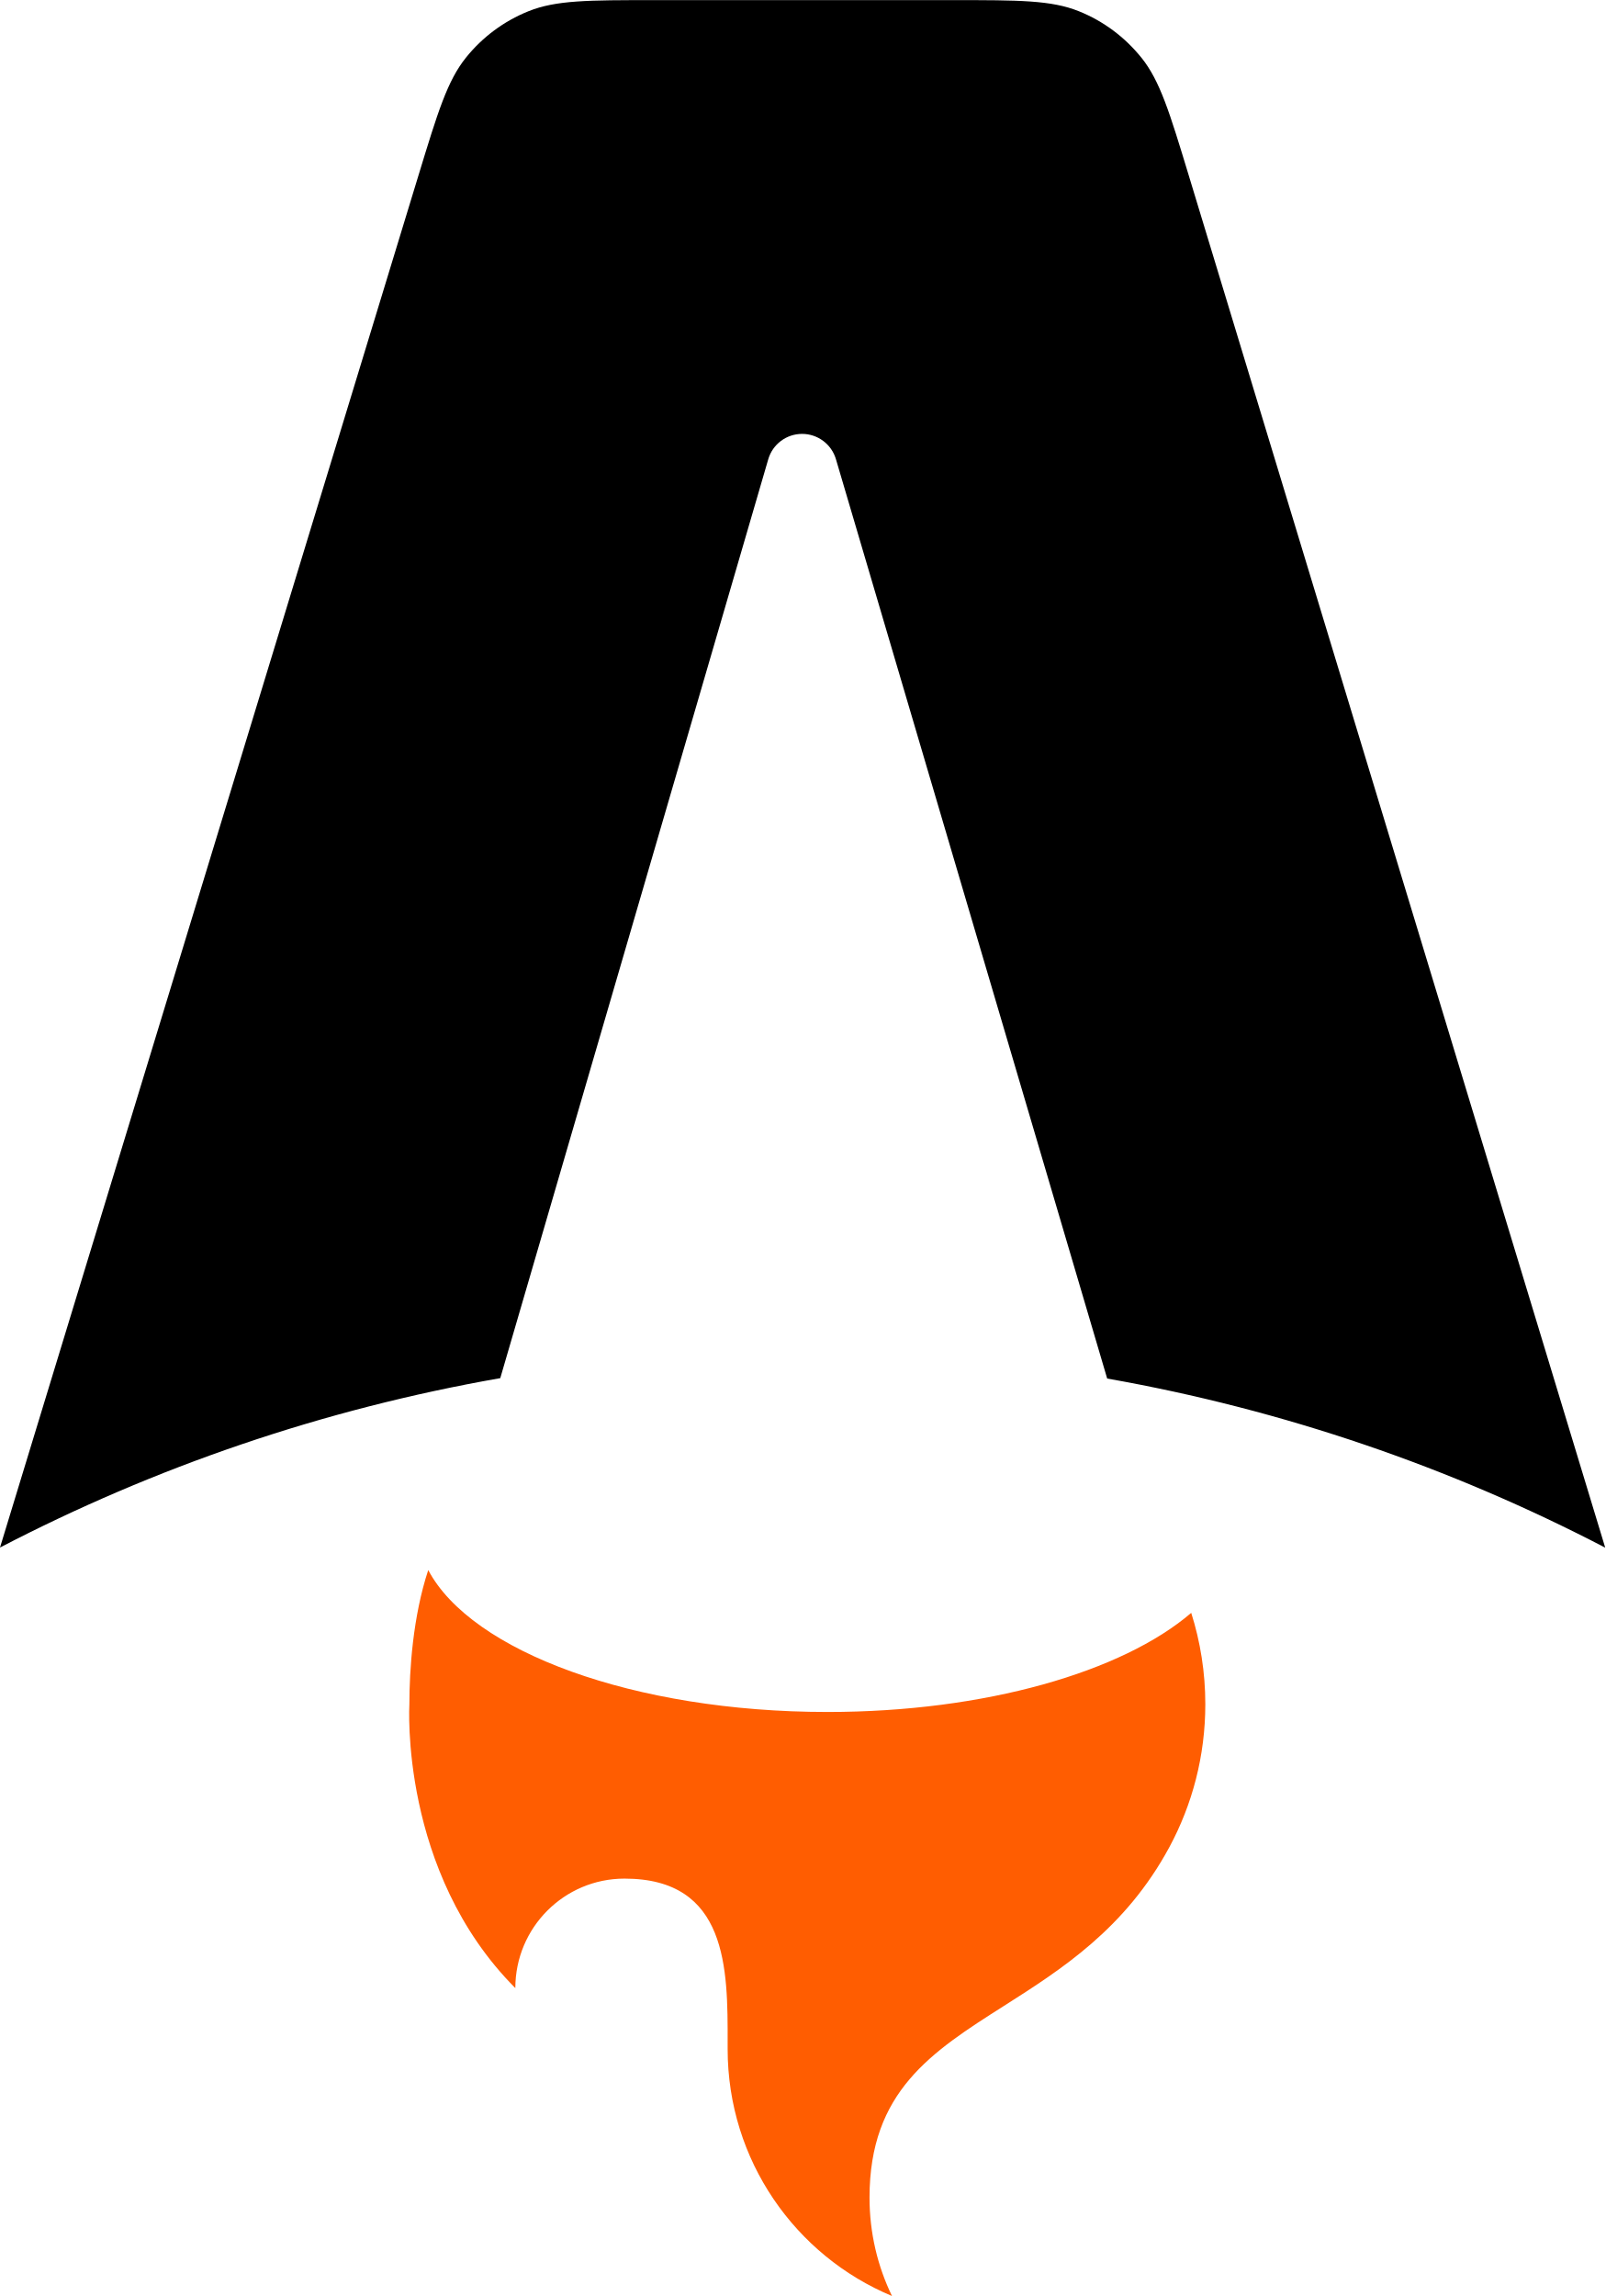
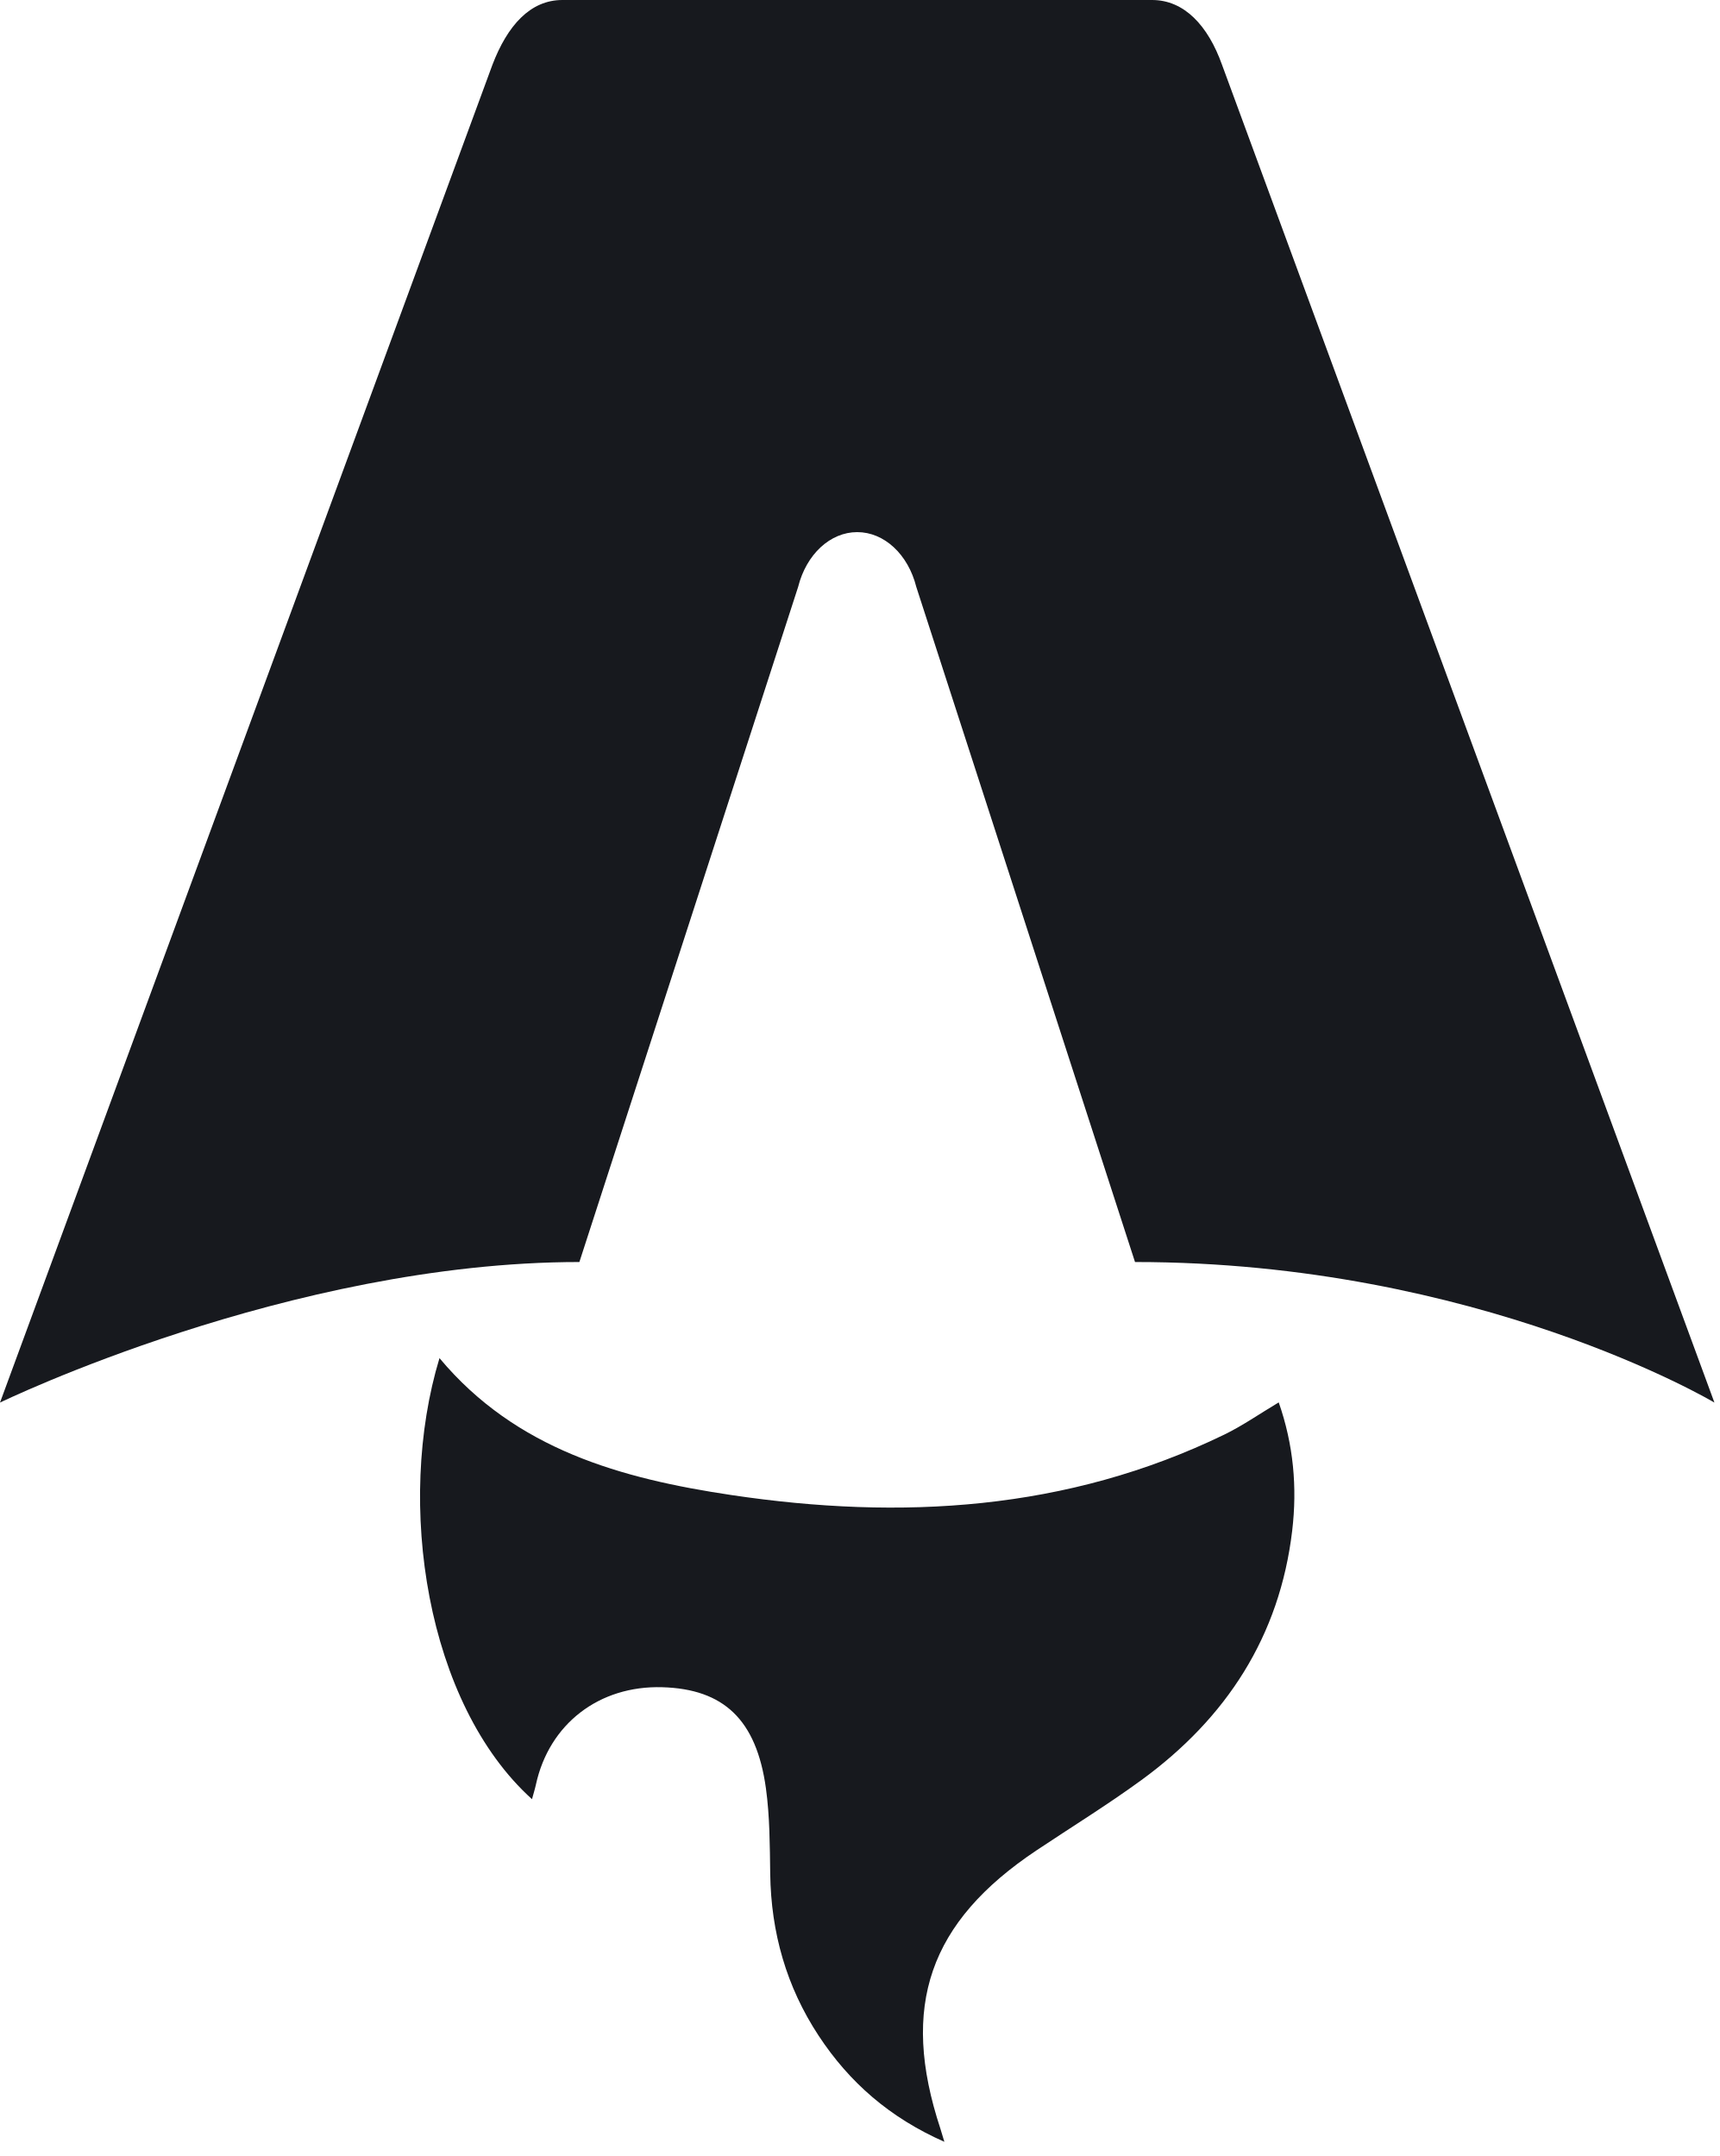
- <svg xmlns="http://www.w3.org/2000/svg" fill="none" height="39.931" viewBox="0 0 27.922 39.931" width="27.922">
-   <g clip-rule="evenodd" fill-rule="evenodd" transform="translate(-18 -12)">
-     <path d="m37.853 13.001c.325.405.491.951.823 2.044l7.246 23.871c-2.679-1.394-5.591-2.399-8.663-2.941l-4.718-15.988c-.077-.262-.317-.441-.589-.441-.273 0-.513.18-.589.443l-4.661 15.979c-3.086.54-6.011 1.547-8.702 2.946l7.282-23.873c.333-1.091.499-1.636.824-2.04.287-.357.66-.634 1.085-.805.48-.194 1.049-.194 2.187-.194h5.201c1.139 0 1.708 0 2.189.194.425.171.798.449 1.085.806z" fill="#000" />
-     <path d="m38.72 40.051c-1.194 1.024-3.579 1.723-6.325 1.723-3.371 0-6.196-1.052-6.946-2.468-.268.811-.328 1.74-.328 2.333 0 0-.176 2.912 1.843 4.937 0-1.052.85-1.904 1.899-1.904 1.798 0 1.796 1.573 1.794 2.849 0 .038-0.0.076-0.0.114 0 1.937 1.18 3.597 2.859 4.296-.251-.517-.391-1.098-.391-1.711 0-1.847 1.081-2.535 2.338-3.334 1-.636 2.111-1.342 2.877-2.76.399-.74.626-1.587.626-2.487 0-.553-.086-1.087-.245-1.588z" fill="#ff5d01" />
-   </g>
+ <svg xmlns="http://www.w3.org/2000/svg" width="63" height="79" viewBox="0 0 63 79" fill="none">
+   <path d="M19.492 65.928C15.617 62.432 14.485 55.086 16.1 49.764C18.9 53.119 22.779 54.182 26.798 54.782C33.001 55.708 39.094 55.362 44.856 52.564C45.516 52.243 46.125 51.817 46.845 51.386C47.386 52.934 47.527 54.497 47.338 56.088C46.879 59.962 44.925 62.954 41.818 65.223C40.575 66.13 39.26 66.941 37.977 67.797C34.035 70.426 32.968 73.51 34.449 77.995C34.485 78.104 34.516 78.213 34.596 78.48C32.583 77.591 31.112 76.296 29.992 74.595C28.809 72.798 28.246 70.811 28.216 68.662C28.201 67.615 28.201 66.56 28.059 65.528C27.711 63.014 26.514 61.888 24.261 61.823C21.948 61.756 20.118 63.167 19.633 65.389C19.596 65.56 19.542 65.728 19.489 65.926L19.492 65.928Z" fill="#17191E" />
+   <path d="M0 51.393C0 51.393 10.598 46.243 21.225 46.243L29.238 21.507C29.538 20.311 30.414 19.498 31.403 19.498C32.392 19.498 33.268 20.311 33.568 21.507L41.58 46.243C54.167 46.243 62.806 51.393 62.806 51.393C62.806 51.393 44.804 2.476 44.769 2.378C44.253 0.931 43.38 0 42.205 0H20.603C19.427 0 18.59 0.931 18.038 2.378C18 2.474 0 51.393 0 51.393Z" fill="#17191E" />
</svg>
